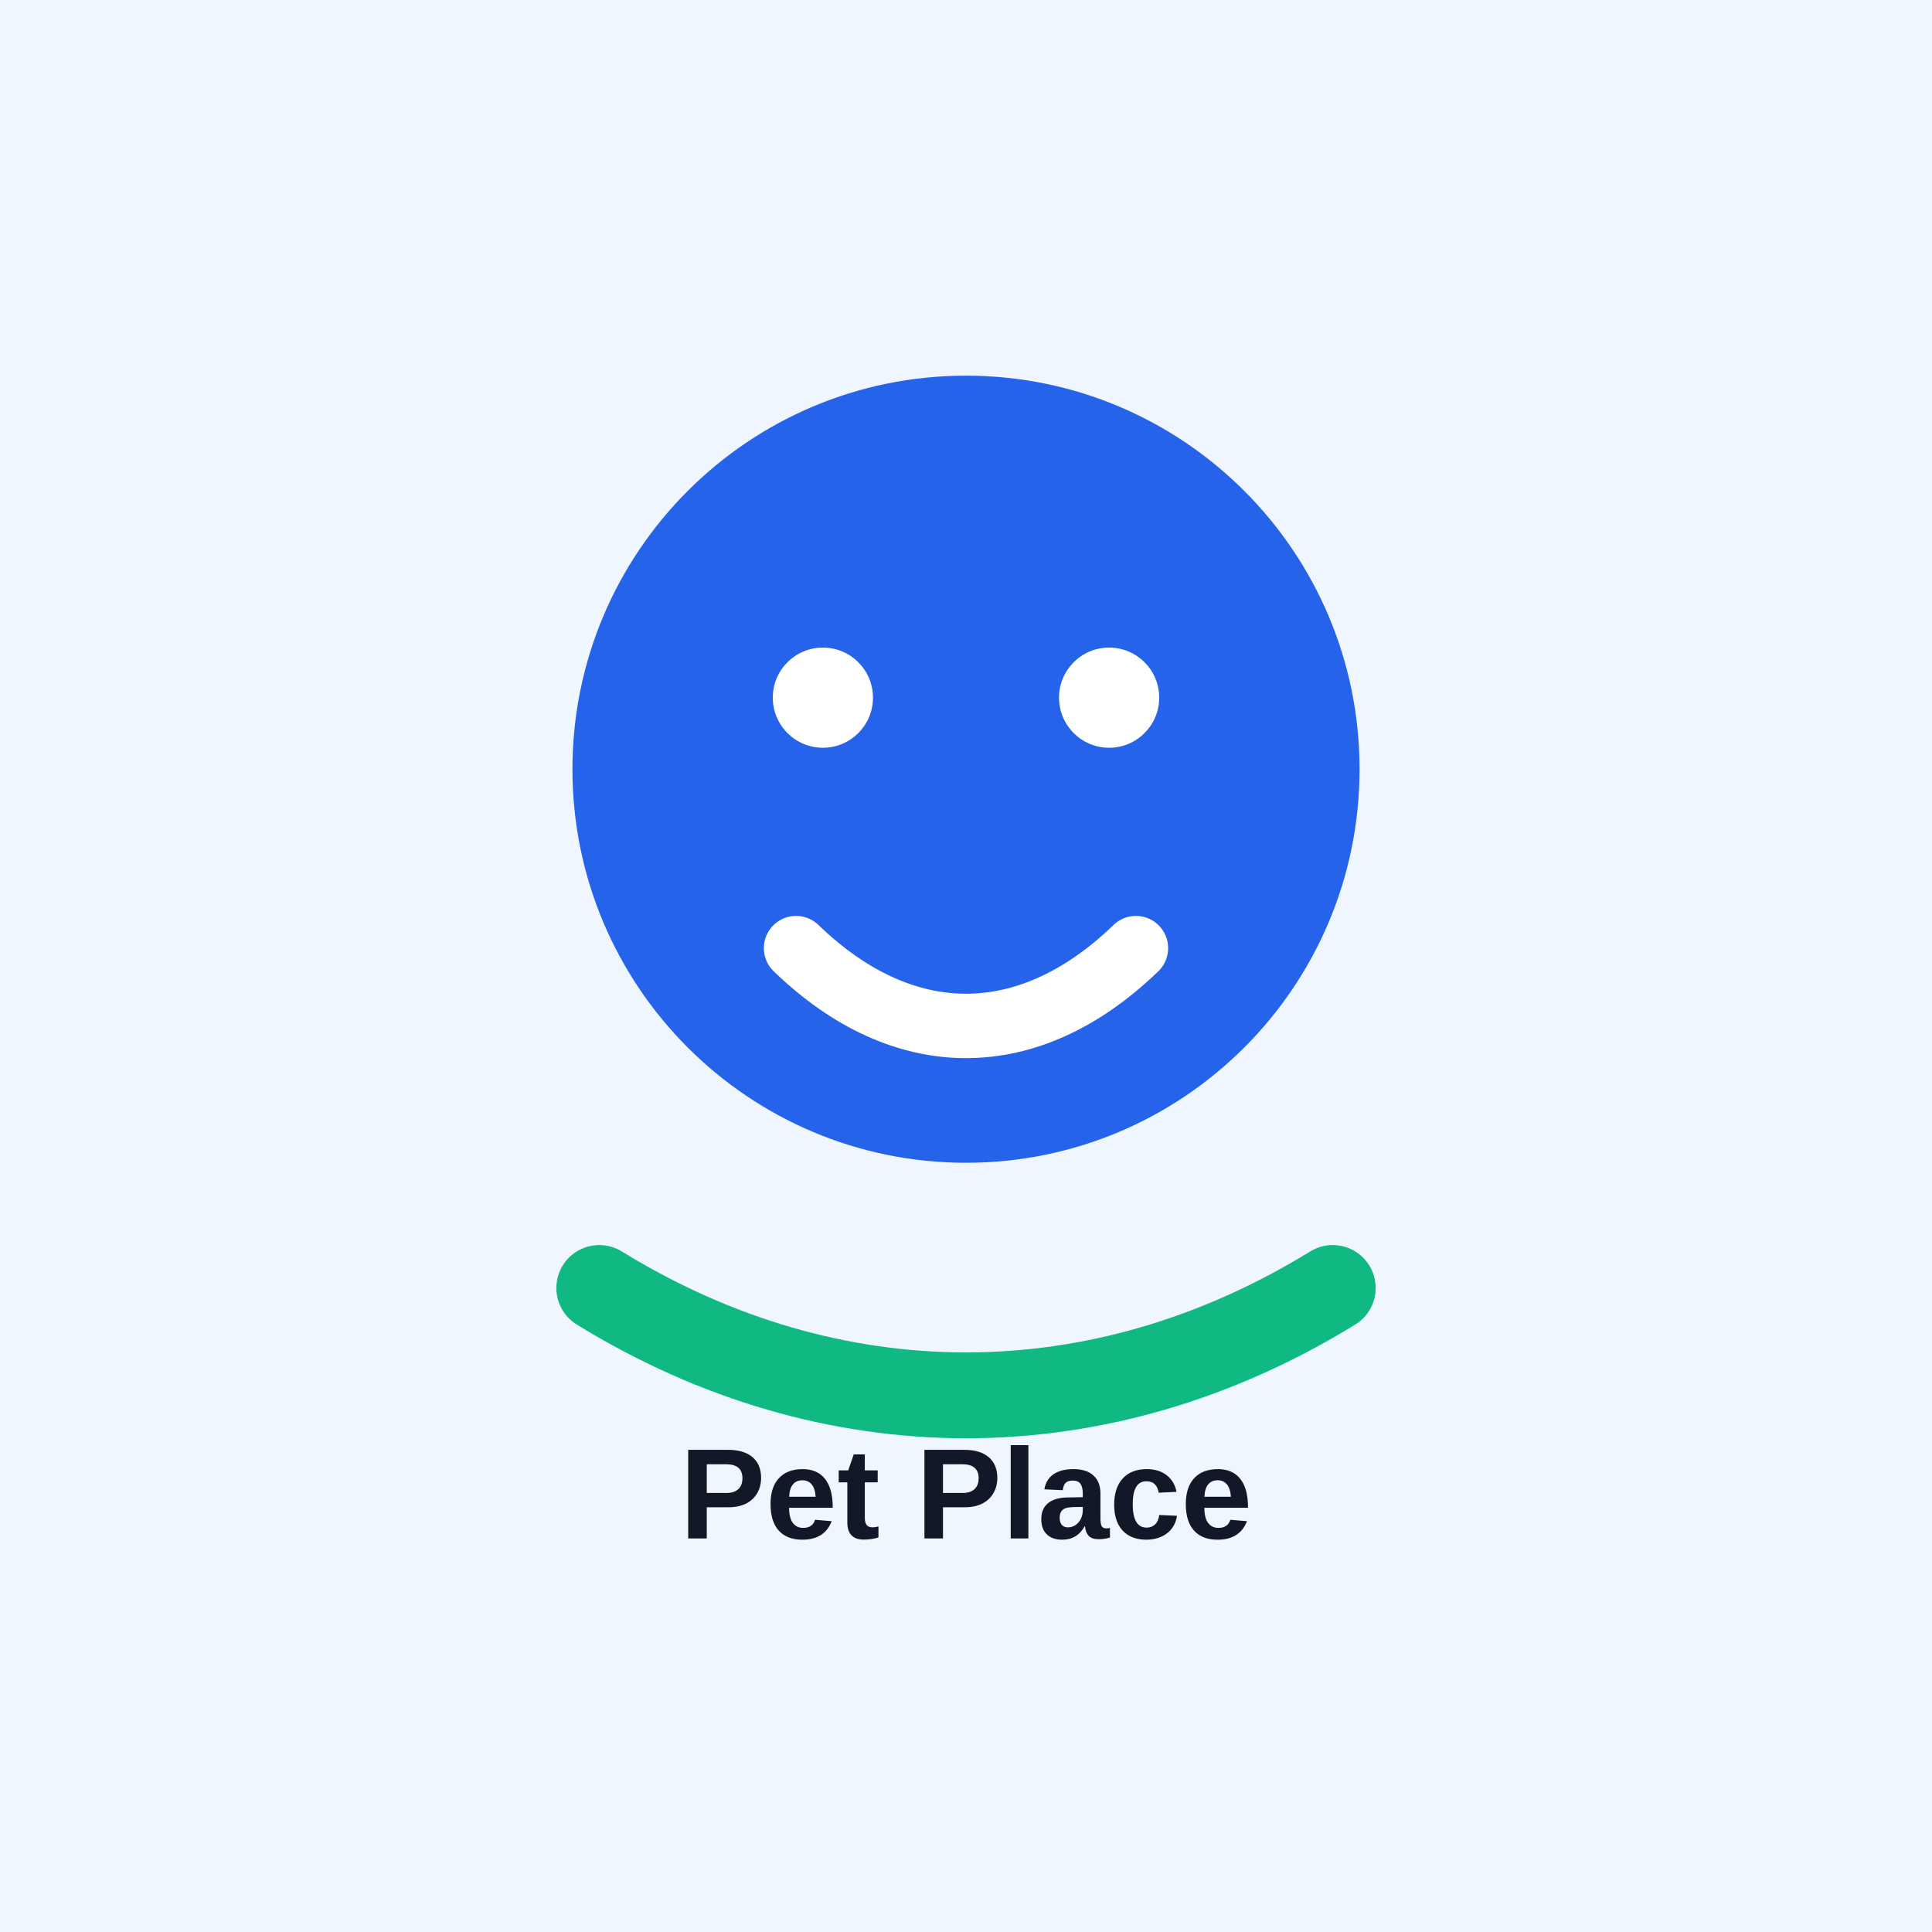
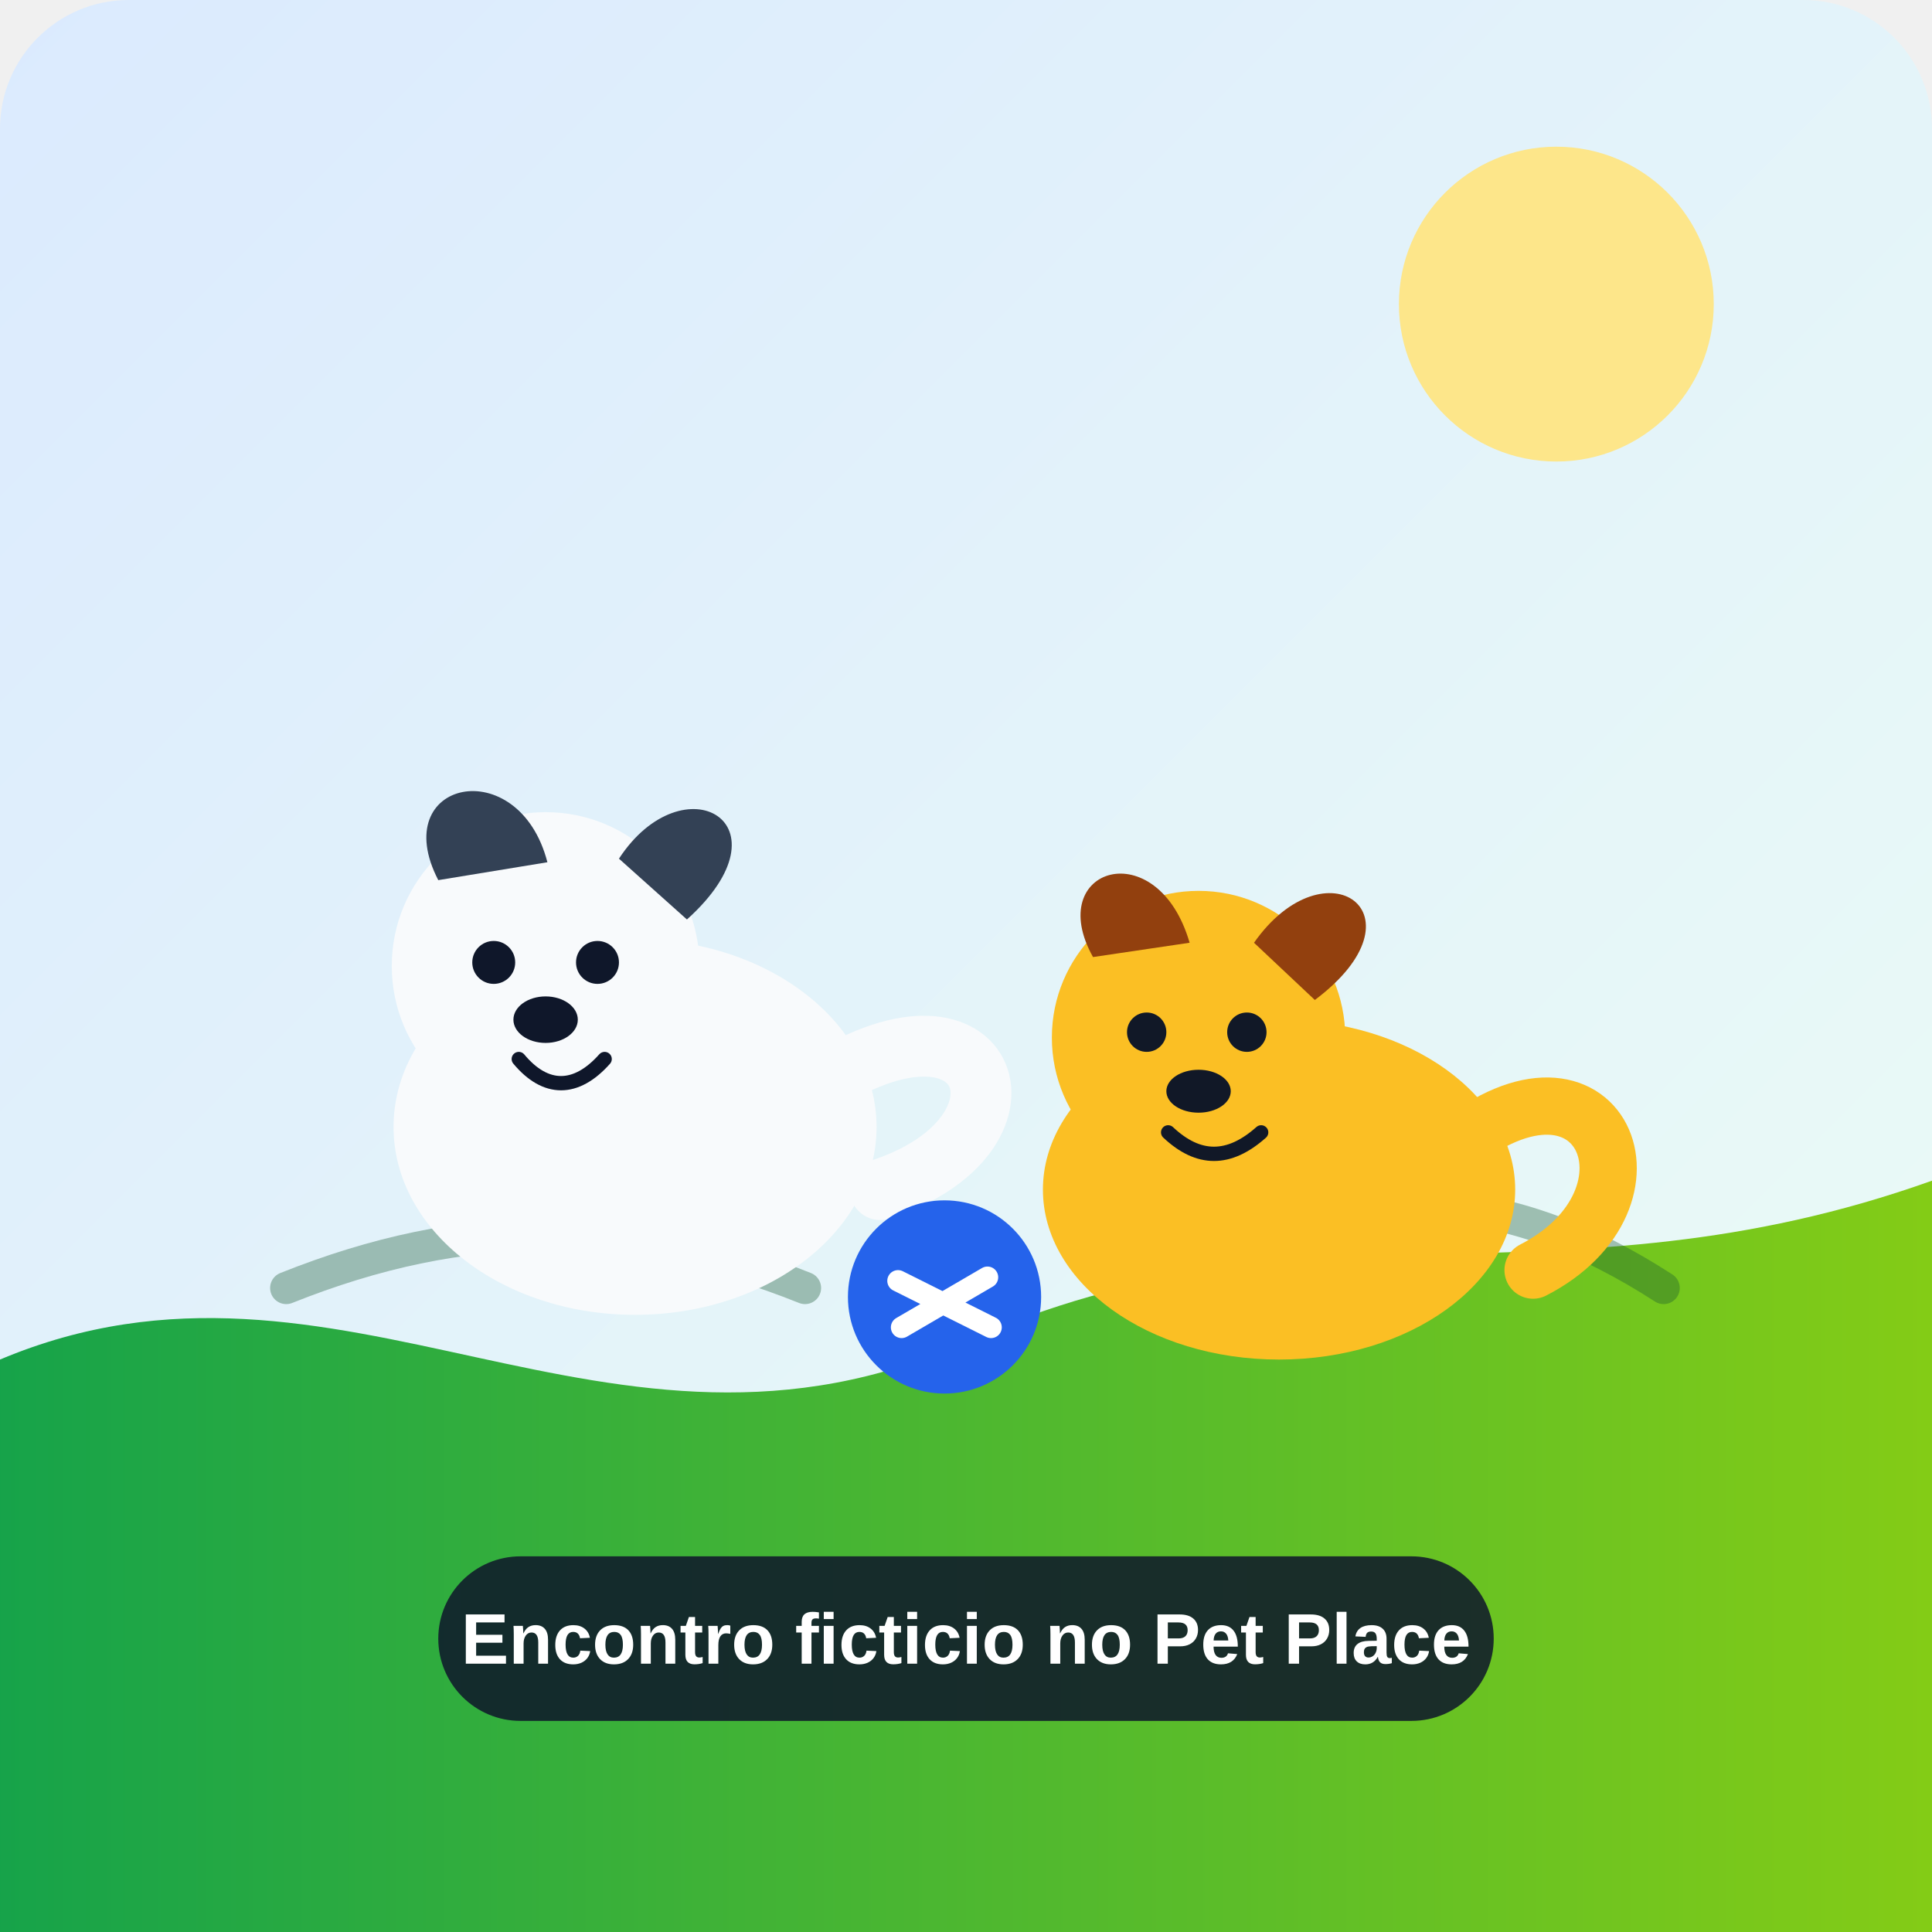
<svg xmlns="http://www.w3.org/2000/svg" width="1080" height="1080" viewBox="0 0 1080 1080">
-   <rect width="1080" height="1080" fill="#eff6ff" />
-   <circle cx="540" cy="430" r="220" fill="#2563eb" />
-   <circle cx="460" cy="390" r="28" fill="#ffffff" />
-   <circle cx="620" cy="390" r="28" fill="#ffffff" />
-   <path d="M445 530c60 58 130 58 190 0" fill="none" stroke="#ffffff" stroke-width="36" stroke-linecap="round" />
-   <path d="M335 720c130 80 280 80 410 0" fill="none" stroke="#10b981" stroke-width="48" stroke-linecap="round" />
-   <text x="540" y="860" text-anchor="middle" font-family="Arial, sans-serif" font-size="72" font-weight="700" fill="#111827">Pet Place</text>
+   <defs>
+     <linearGradient id="sky" x1="0" x2="1" y1="0" y2="1">
+       <stop offset="0" stop-color="#dbeafe" />
+       <stop offset="1" stop-color="#ecfdf5" />
+     </linearGradient>
+     <linearGradient id="grass" x1="0" x2="1">
+       <stop offset="0" stop-color="#16a34a" />
+       <stop offset="1" stop-color="#84cc16" />
+     </linearGradient>
+   </defs>
+   <rect width="1080" height="1080" rx="72" fill="url(#sky)" />
+   <circle cx="870" cy="170" r="88" fill="#fde68a" />
+   <path d="M0 760 C190 680 340 840 540 750 C730 665 870 735 1080 660 L1080 1080 L0 1080 Z" fill="url(#grass)" />
+   <path d="M160 720 C260 680 350 680 450 720" fill="none" stroke="#14532d" stroke-width="18" stroke-linecap="round" opacity=".35" />
+   <path d="M650 710 C760 655 845 665 930 720" fill="none" stroke="#14532d" stroke-width="18" stroke-linecap="round" opacity=".35" />
+   <g transform="translate(210 420)">
+     <ellipse cx="145" cy="210" rx="135" ry="105" fill="#f8fafc" />
+     <circle cx="95" cy="120" r="86" fill="#f8fafc" />
+     <path d="M35 72 C6 16 80 0 96 62" fill="#334155" />
+     <path d="M136 60 C172 5 234 40 174 94" fill="#334155" />
+     <circle cx="66" cy="118" r="12" fill="#0f172a" />
+     <circle cx="124" cy="118" r="12" fill="#0f172a" />
+     <ellipse cx="95" cy="150" rx="18" ry="13" fill="#0f172a" />
+     <path d="M80 172 C95 190 112 190 128 172" fill="none" stroke="#0f172a" stroke-width="8" stroke-linecap="round" />
+     <path d="M250 185 C345 125 375 215 282 245" fill="none" stroke="#f8fafc" stroke-width="34" stroke-linecap="round" />
+   </g>
+   <g transform="translate(565 465)">
+     <ellipse cx="150" cy="200" rx="132" ry="95" fill="#fbbf24" />
+     <circle cx="105" cy="115" r="82" fill="#fbbf24" />
+     <path d="M46 70 C18 20 82 0 100 62" fill="#92400e" />
+     <path d="M136 62 C176 5 234 46 170 94" fill="#92400e" />
+     <circle cx="76" cy="112" r="11" fill="#111827" />
+     <circle cx="132" cy="112" r="11" fill="#111827" />
+     <ellipse cx="105" cy="145" rx="18" ry="12" fill="#111827" />
+     <path d="M88 168 C105 184 122 184 140 168" fill="none" stroke="#111827" stroke-width="8" stroke-linecap="round" />
+     <path d="M248 176 C330 110 370 205 292 245" fill="none" stroke="#fbbf24" stroke-width="32" stroke-linecap="round" />
+   </g>
+   <circle cx="528" cy="725" r="54" fill="#2563eb" />
+   <path d="M502 716 L554 742 M552 714 L504 742" stroke="#ffffff" stroke-width="12" stroke-linecap="round" />
+   <rect x="245" y="870" width="590" height="92" rx="46" fill="rgba(15,23,42,.86)" />
+   <text x="540" y="930" text-anchor="middle" font-family="Arial, sans-serif" font-size="40" font-weight="700" fill="#ffffff">Encontro ficticio no Pet Place</text>
</svg>
